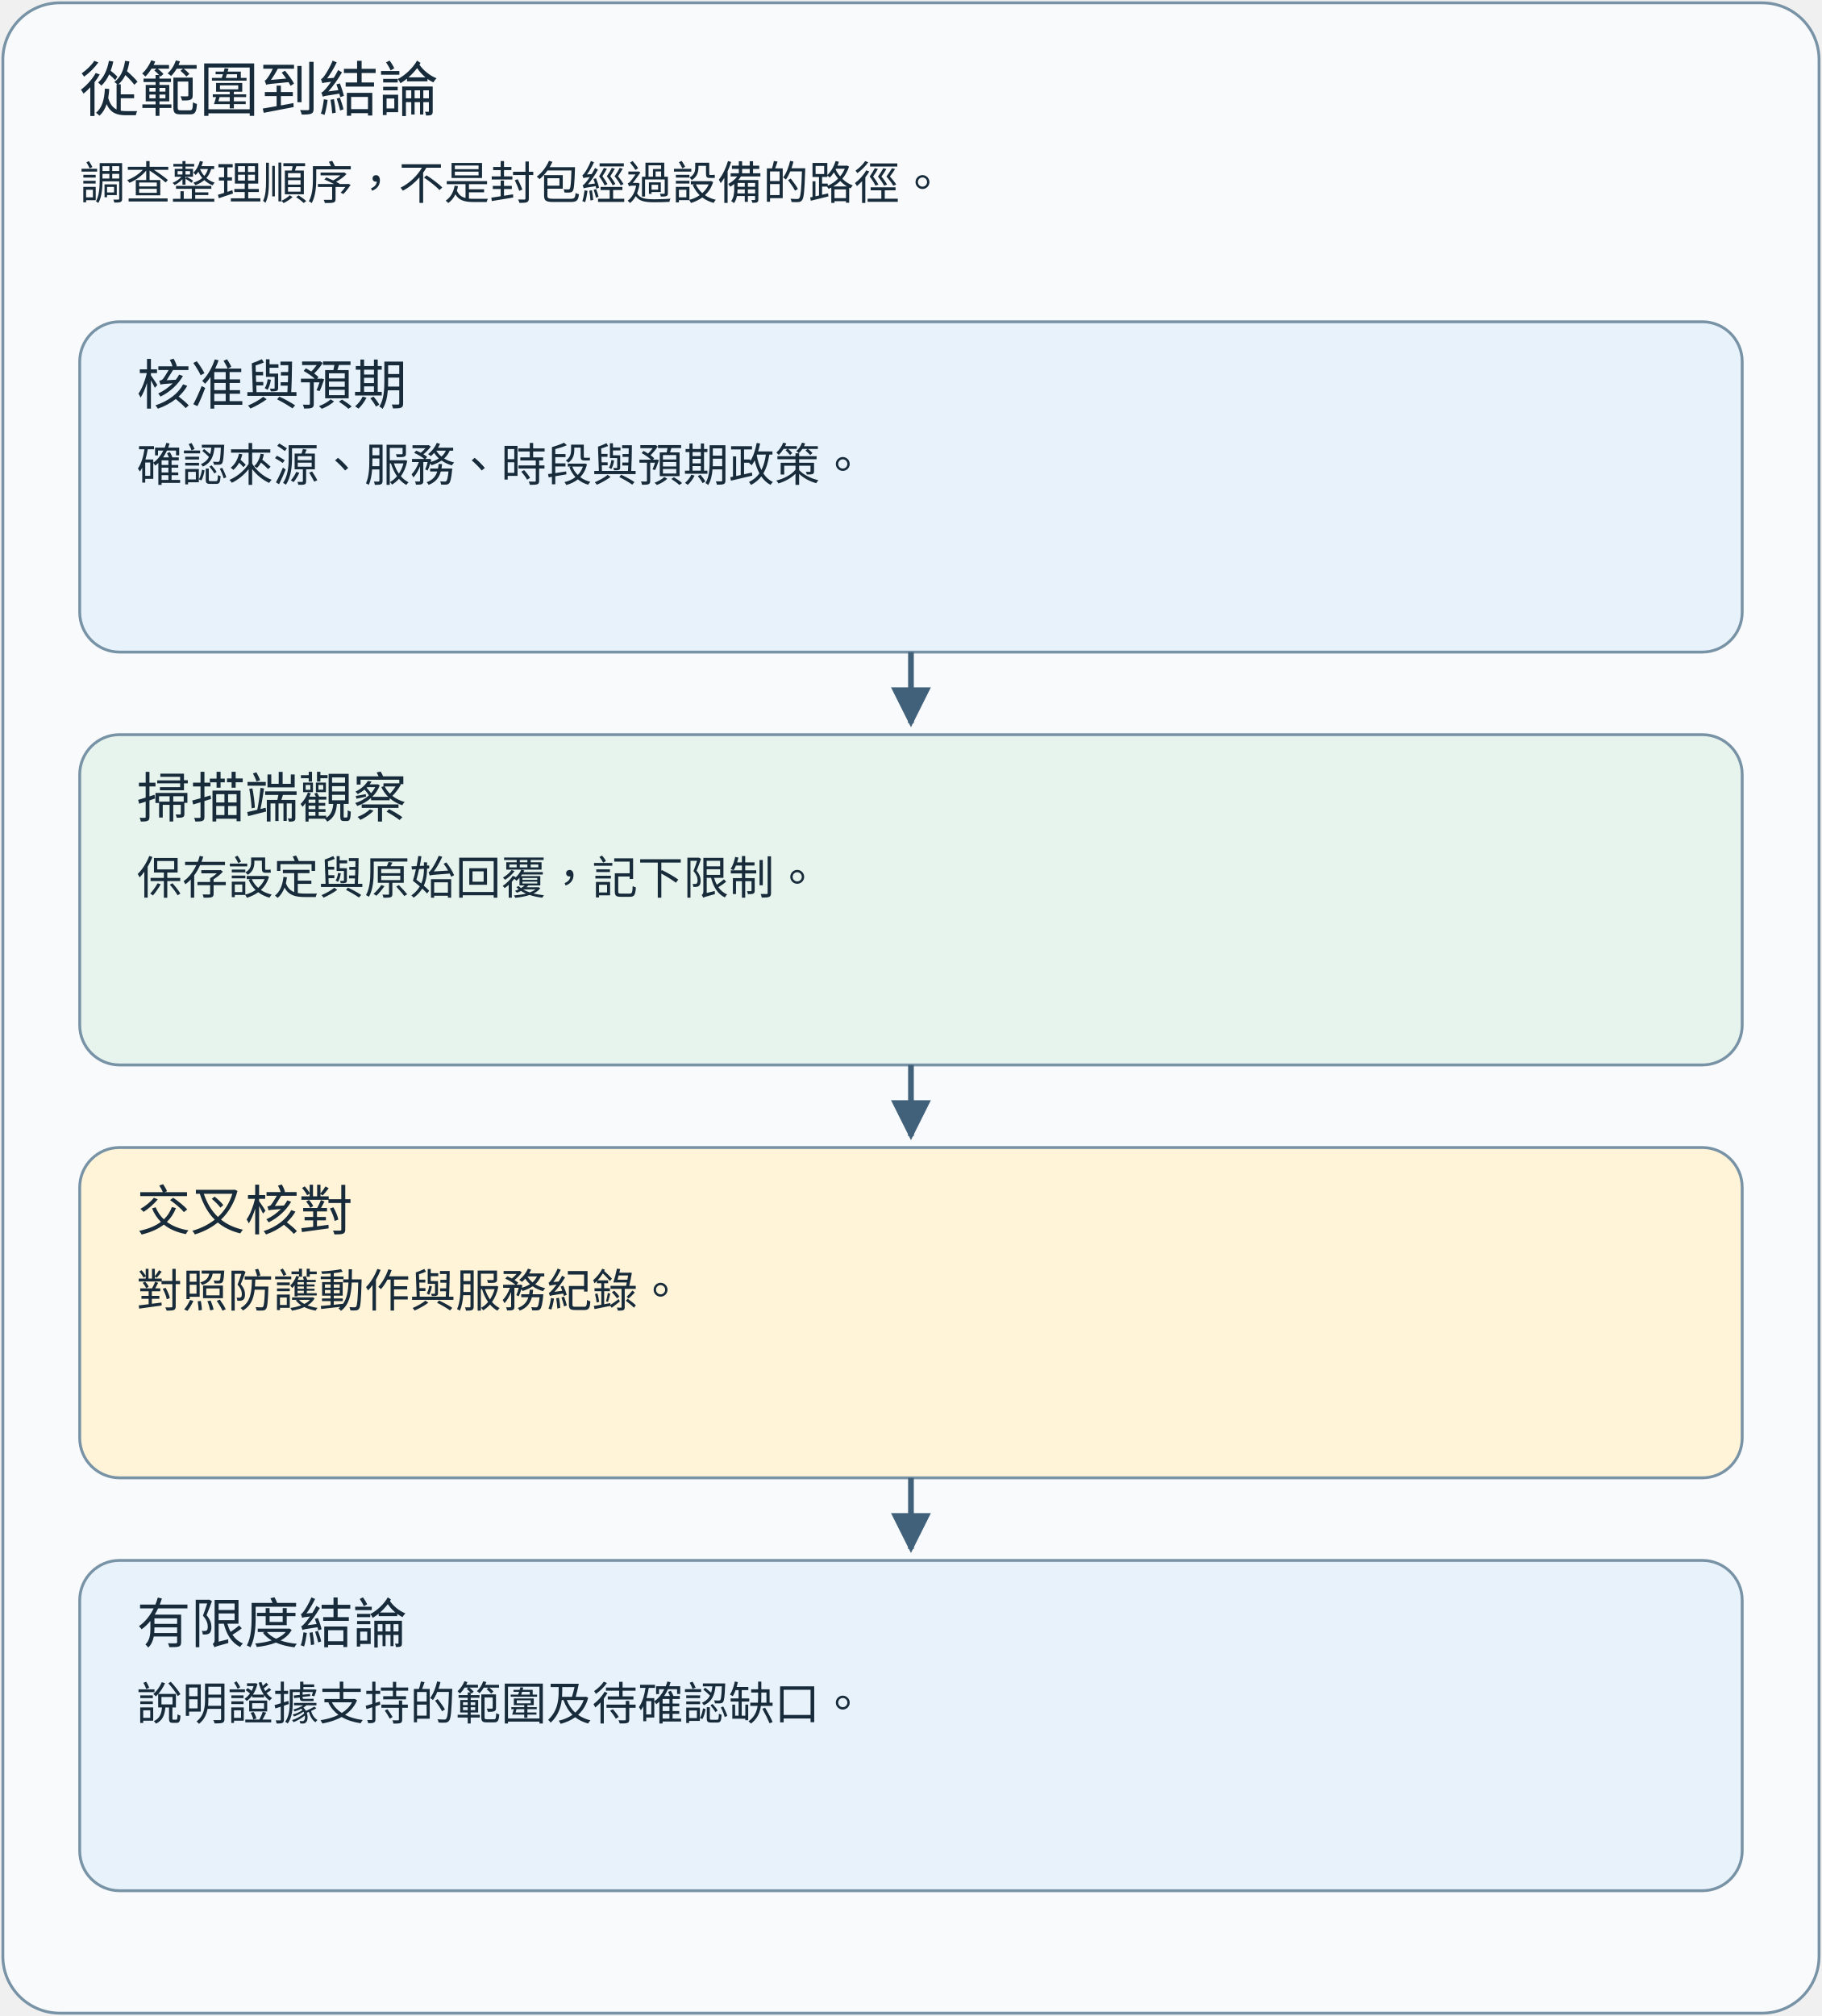
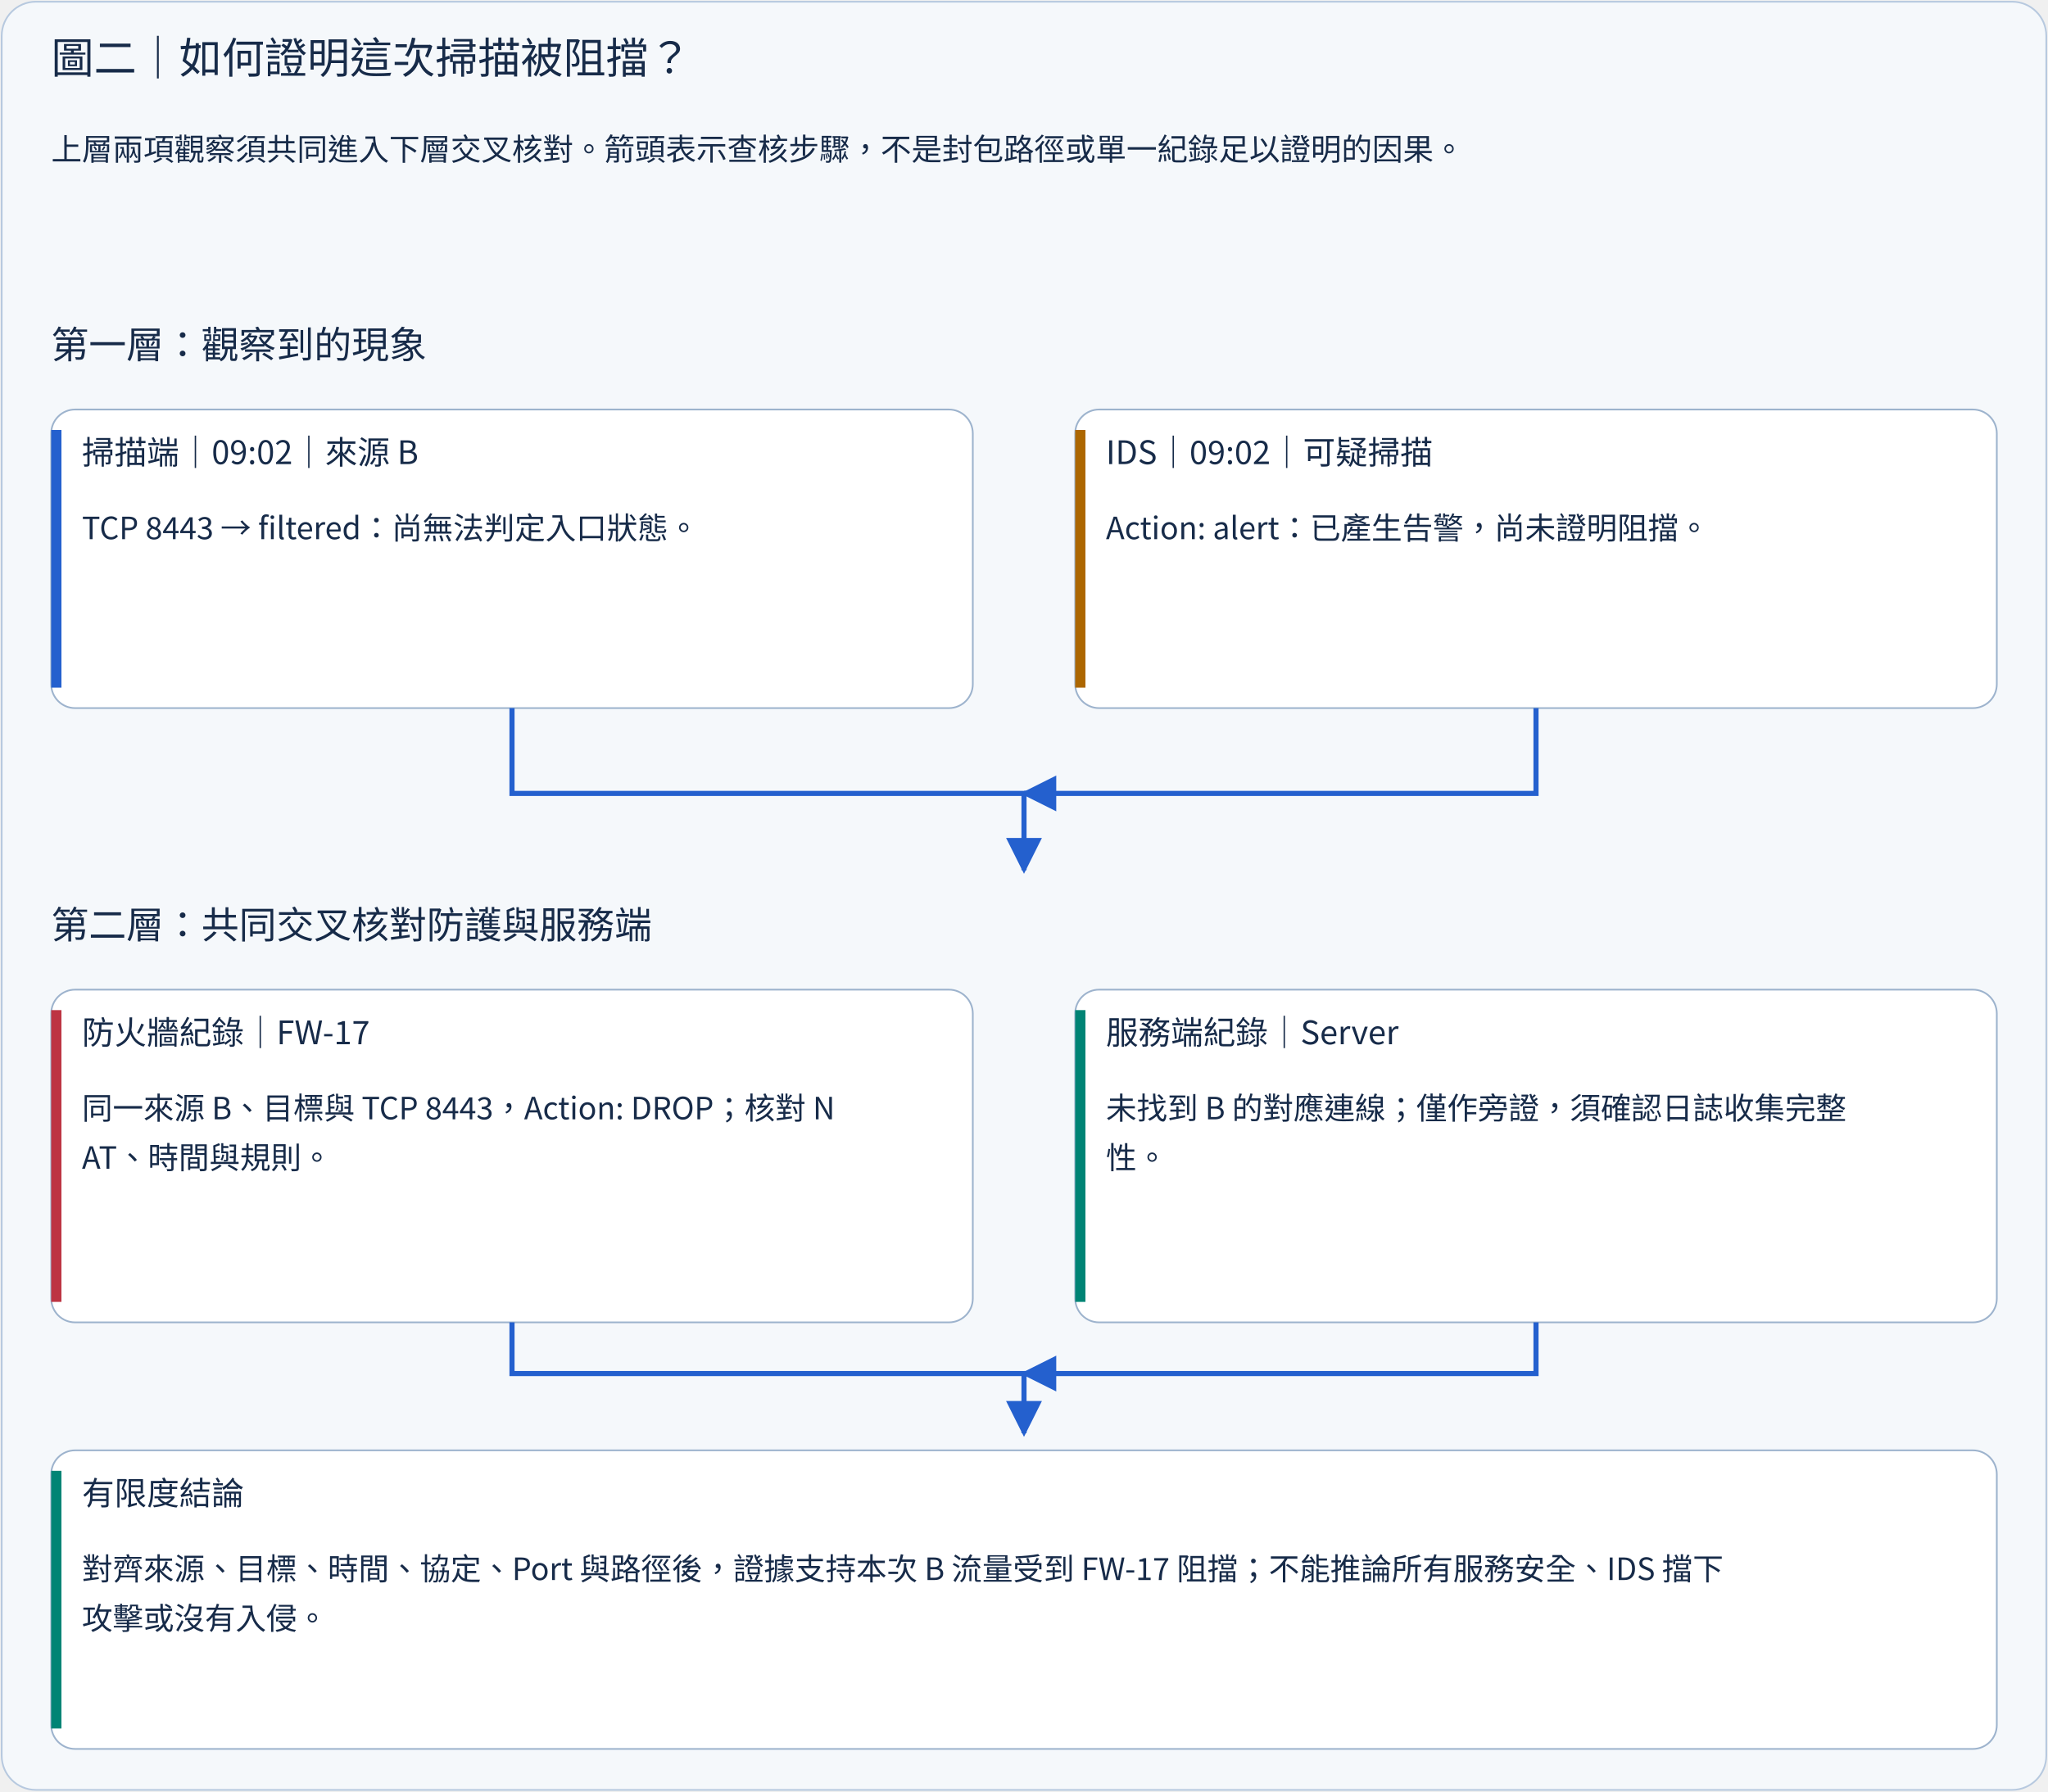
- <svg xmlns="http://www.w3.org/2000/svg" viewBox="0 0 640 708" role="img" aria-labelledby="m0308-evidence-zh-title m0308-evidence-zh-desc" preserveAspectRatio="xMidYMid meet">
+ <svg xmlns="http://www.w3.org/2000/svg" viewBox="0 0 900 787.5" role="img" aria-labelledby="m0308-evidence-zh-title m0308-evidence-zh-desc" preserveAspectRatio="xMidYMid meet">
  <defs>
    <marker id="m0308-evidence-zh-arrow" viewBox="0 0 10 10" refX="9" refY="5" markerWidth="7" markerHeight="7" orient="auto">
-       <path d="M0 0L10 5L0 10z" fill="#41617b" />
+       <path d="M0 0L10 5L0 10z" fill="#2460ce" />
+     </marker>
+     <marker id="m0308-evidence-zh-copy" viewBox="0 0 10 10" refX="9" refY="5" markerWidth="7" markerHeight="7" orient="auto">
+       <path d="M0 0L10 5L0 10z" fill="#008475" />
    </marker>
  </defs>
-   <rect x="1" y="1" width="638" height="706" rx="20" fill="#f8fafc" stroke="#7892a6" />
-   <text x="28" y="39" font-family="Noto Sans CJK TC,sans-serif" font-size="21" fill="#172b3a">從範圍到結論</text>
-   <text x="28" y="70" font-family="Noto Sans CJK TC,sans-serif" font-size="16" fill="#172b3a">調查整理順序，不是封包經過設備的路徑。</text>
-   <rect x="28" y="113" width="584" height="116" rx="14" fill="#e8f2fb" stroke="#7892a6" />
-   <text x="48" y="142" font-family="Noto Sans CJK TC,sans-serif" font-size="19" fill="#172b3a">核准與預期</text>
-   <text x="48" y="169" font-family="Noto Sans CJK TC,sans-serif" font-size="16" fill="#172b3a">確認來源、服務、時段與預期政策。</text>
-   <path d="M320 229V254" fill="none" stroke="#41617b" stroke-width="2" marker-end="url(#m0308-evidence-zh-arrow)" />
-   <rect x="28" y="258" width="584" height="116" rx="14" fill="#e7f3ed" stroke="#7892a6" />
-   <text x="48" y="287" font-family="Noto Sans CJK TC,sans-serif" font-size="19" fill="#172b3a">掃描端觀察</text>
-   <text x="48" y="314" font-family="Noto Sans CJK TC,sans-serif" font-size="16" fill="#172b3a">保存設定與原始回覆，記下限制。</text>
-   <path d="M320 374V399" fill="none" stroke="#41617b" stroke-width="2" marker-end="url(#m0308-evidence-zh-arrow)" />
-   <rect x="28" y="403" width="584" height="116" rx="14" fill="#fff3d8" stroke="#7892a6" />
-   <text x="48" y="432" font-family="Noto Sans CJK TC,sans-serif" font-size="19" fill="#172b3a">交叉核對</text>
-   <text x="48" y="459" font-family="Noto Sans CJK TC,sans-serif" font-size="16" fill="#172b3a">對照防護動作與服務紀錄。</text>
-   <path d="M320 519V544" fill="none" stroke="#41617b" stroke-width="2" marker-end="url(#m0308-evidence-zh-arrow)" />
-   <rect x="28" y="548" width="584" height="116" rx="14" fill="#e8f2fb" stroke="#7892a6" />
-   <text x="48" y="577" font-family="Noto Sans CJK TC,sans-serif" font-size="19" fill="#172b3a">有限度結論</text>
-   <text x="48" y="604" font-family="Noto Sans CJK TC,sans-serif" font-size="16" fill="#172b3a">說明證據支持的範圍及待確認缺口。</text>
+   <g transform="scale(0.75)">
+     <rect x="1" y="1" width="1198" height="1048" rx="20" fill="#f5f8fb" stroke="#b7c9df" />
+     <text x="30" y="43" font-family="Noto Sans CJK TC,sans-serif" font-size="25" fill="#172b49">圖二｜如何證明這次掃描被阻擋？</text>
+     <text x="30" y="94" font-family="Noto Sans CJK TC,sans-serif" font-size="18" fill="#172b49">上層兩項觀察須共同進入下層交叉核對。箭頭表示查核步驟，不是封包路徑或單一紀錄足以證明的因果。</text>
+     <text x="30" y="210" font-family="Noto Sans CJK TC,sans-serif" font-size="22" fill="#172b49">第一層：觀察到的現象</text>
+     <rect x="30" y="240" width="540" height="175" rx="14" fill="#ffffff" stroke="#9db3cd" />
+     <path d="M33 252V403" stroke="#2460ce" stroke-width="6" />
+     <text x="48" y="272" font-family="Noto Sans CJK TC,sans-serif" font-size="19" fill="#172b49">掃描端｜09:02｜來源 B</text>
+     <text x="48" y="316" font-family="Noto Sans CJK TC,sans-serif" font-size="18" fill="#172b49">TCP 8443 → filtered：尚無法判定入口狀態。</text>
+     <rect x="630" y="240" width="540" height="175" rx="14" fill="#ffffff" stroke="#9db3cd" />
+     <path d="M633 252V403" stroke="#ad6700" stroke-width="6" />
+     <text x="648" y="272" font-family="Noto Sans CJK TC,sans-serif" font-size="19" fill="#172b49">IDS｜09:02｜可疑掃描</text>
+     <text x="648" y="316" font-family="Noto Sans CJK TC,sans-serif" font-size="18" fill="#172b49">Action: alert：已產生告警，尚未證明阻擋。</text>
+     <path d="M300 415V465H600V510" fill="none" stroke="#2460ce" stroke-width="3" marker-end="url(#m0308-evidence-zh-arrow)" />
+     <path d="M900 415V465H600" fill="none" stroke="#2460ce" stroke-width="3" marker-end="url(#m0308-evidence-zh-arrow)" />
+     <text x="30" y="550" font-family="Noto Sans CJK TC,sans-serif" font-size="22" fill="#172b49">第二層：共同交叉核對防護與服務端</text>
+     <rect x="30" y="580" width="540" height="195" rx="14" fill="#ffffff" stroke="#9db3cd" />
+     <path d="M33 592V763" stroke="#bd3443" stroke-width="6" />
+     <text x="48" y="612" font-family="Noto Sans CJK TC,sans-serif" font-size="19" fill="#172b49">防火牆紀錄｜FW-17</text>
+     <text x="48" y="656" font-family="Noto Sans CJK TC,sans-serif" font-size="18" fill="#172b49">同一來源 B、目標與 TCP 8443，Action: DROP；核對 N</text>
+     <text x="48" y="685" font-family="Noto Sans CJK TC,sans-serif" font-size="18" fill="#172b49">AT、時間與規則。</text>
+     <rect x="630" y="580" width="540" height="195" rx="14" fill="#ffffff" stroke="#9db3cd" />
+     <path d="M633 592V763" stroke="#008475" stroke-width="6" />
+     <text x="648" y="612" font-family="Noto Sans CJK TC,sans-serif" font-size="19" fill="#172b49">服務端紀錄｜Server</text>
+     <text x="648" y="656" font-family="Noto Sans CJK TC,sans-serif" font-size="18" fill="#172b49">未找到 B 的對應連線；僅作旁證，須確認日誌收集完整</text>
+     <text x="648" y="685" font-family="Noto Sans CJK TC,sans-serif" font-size="18" fill="#172b49">性。</text>
+     <path d="M300 775V805H600V840" fill="none" stroke="#2460ce" stroke-width="3" marker-end="url(#m0308-evidence-zh-arrow)" />
+     <path d="M900 775V805H600" fill="none" stroke="#2460ce" stroke-width="3" marker-end="url(#m0308-evidence-zh-arrow)" />
+     <rect x="30" y="850" width="1140" height="175" rx="14" fill="#ffffff" stroke="#9db3cd" />
+     <path d="M33 862V1013" stroke="#008475" stroke-width="6" />
+     <text x="48" y="882" font-family="Noto Sans CJK TC,sans-serif" font-size="19" fill="#172b49">有限度結論</text>
+     <text x="48" y="926" font-family="Noto Sans CJK TC,sans-serif" font-size="18" fill="#172b49">對齊來源、目標、時間、協定、Port 與路徑後，證據支持本次 B 流量受到 FW-17 阻擋；不能推論所有服務安全、IDS 擋下</text>
+     <text x="48" y="955" font-family="Noto Sans CJK TC,sans-serif" font-size="18" fill="#172b49">攻擊或沒有入侵。</text>
+   </g>
</svg>
